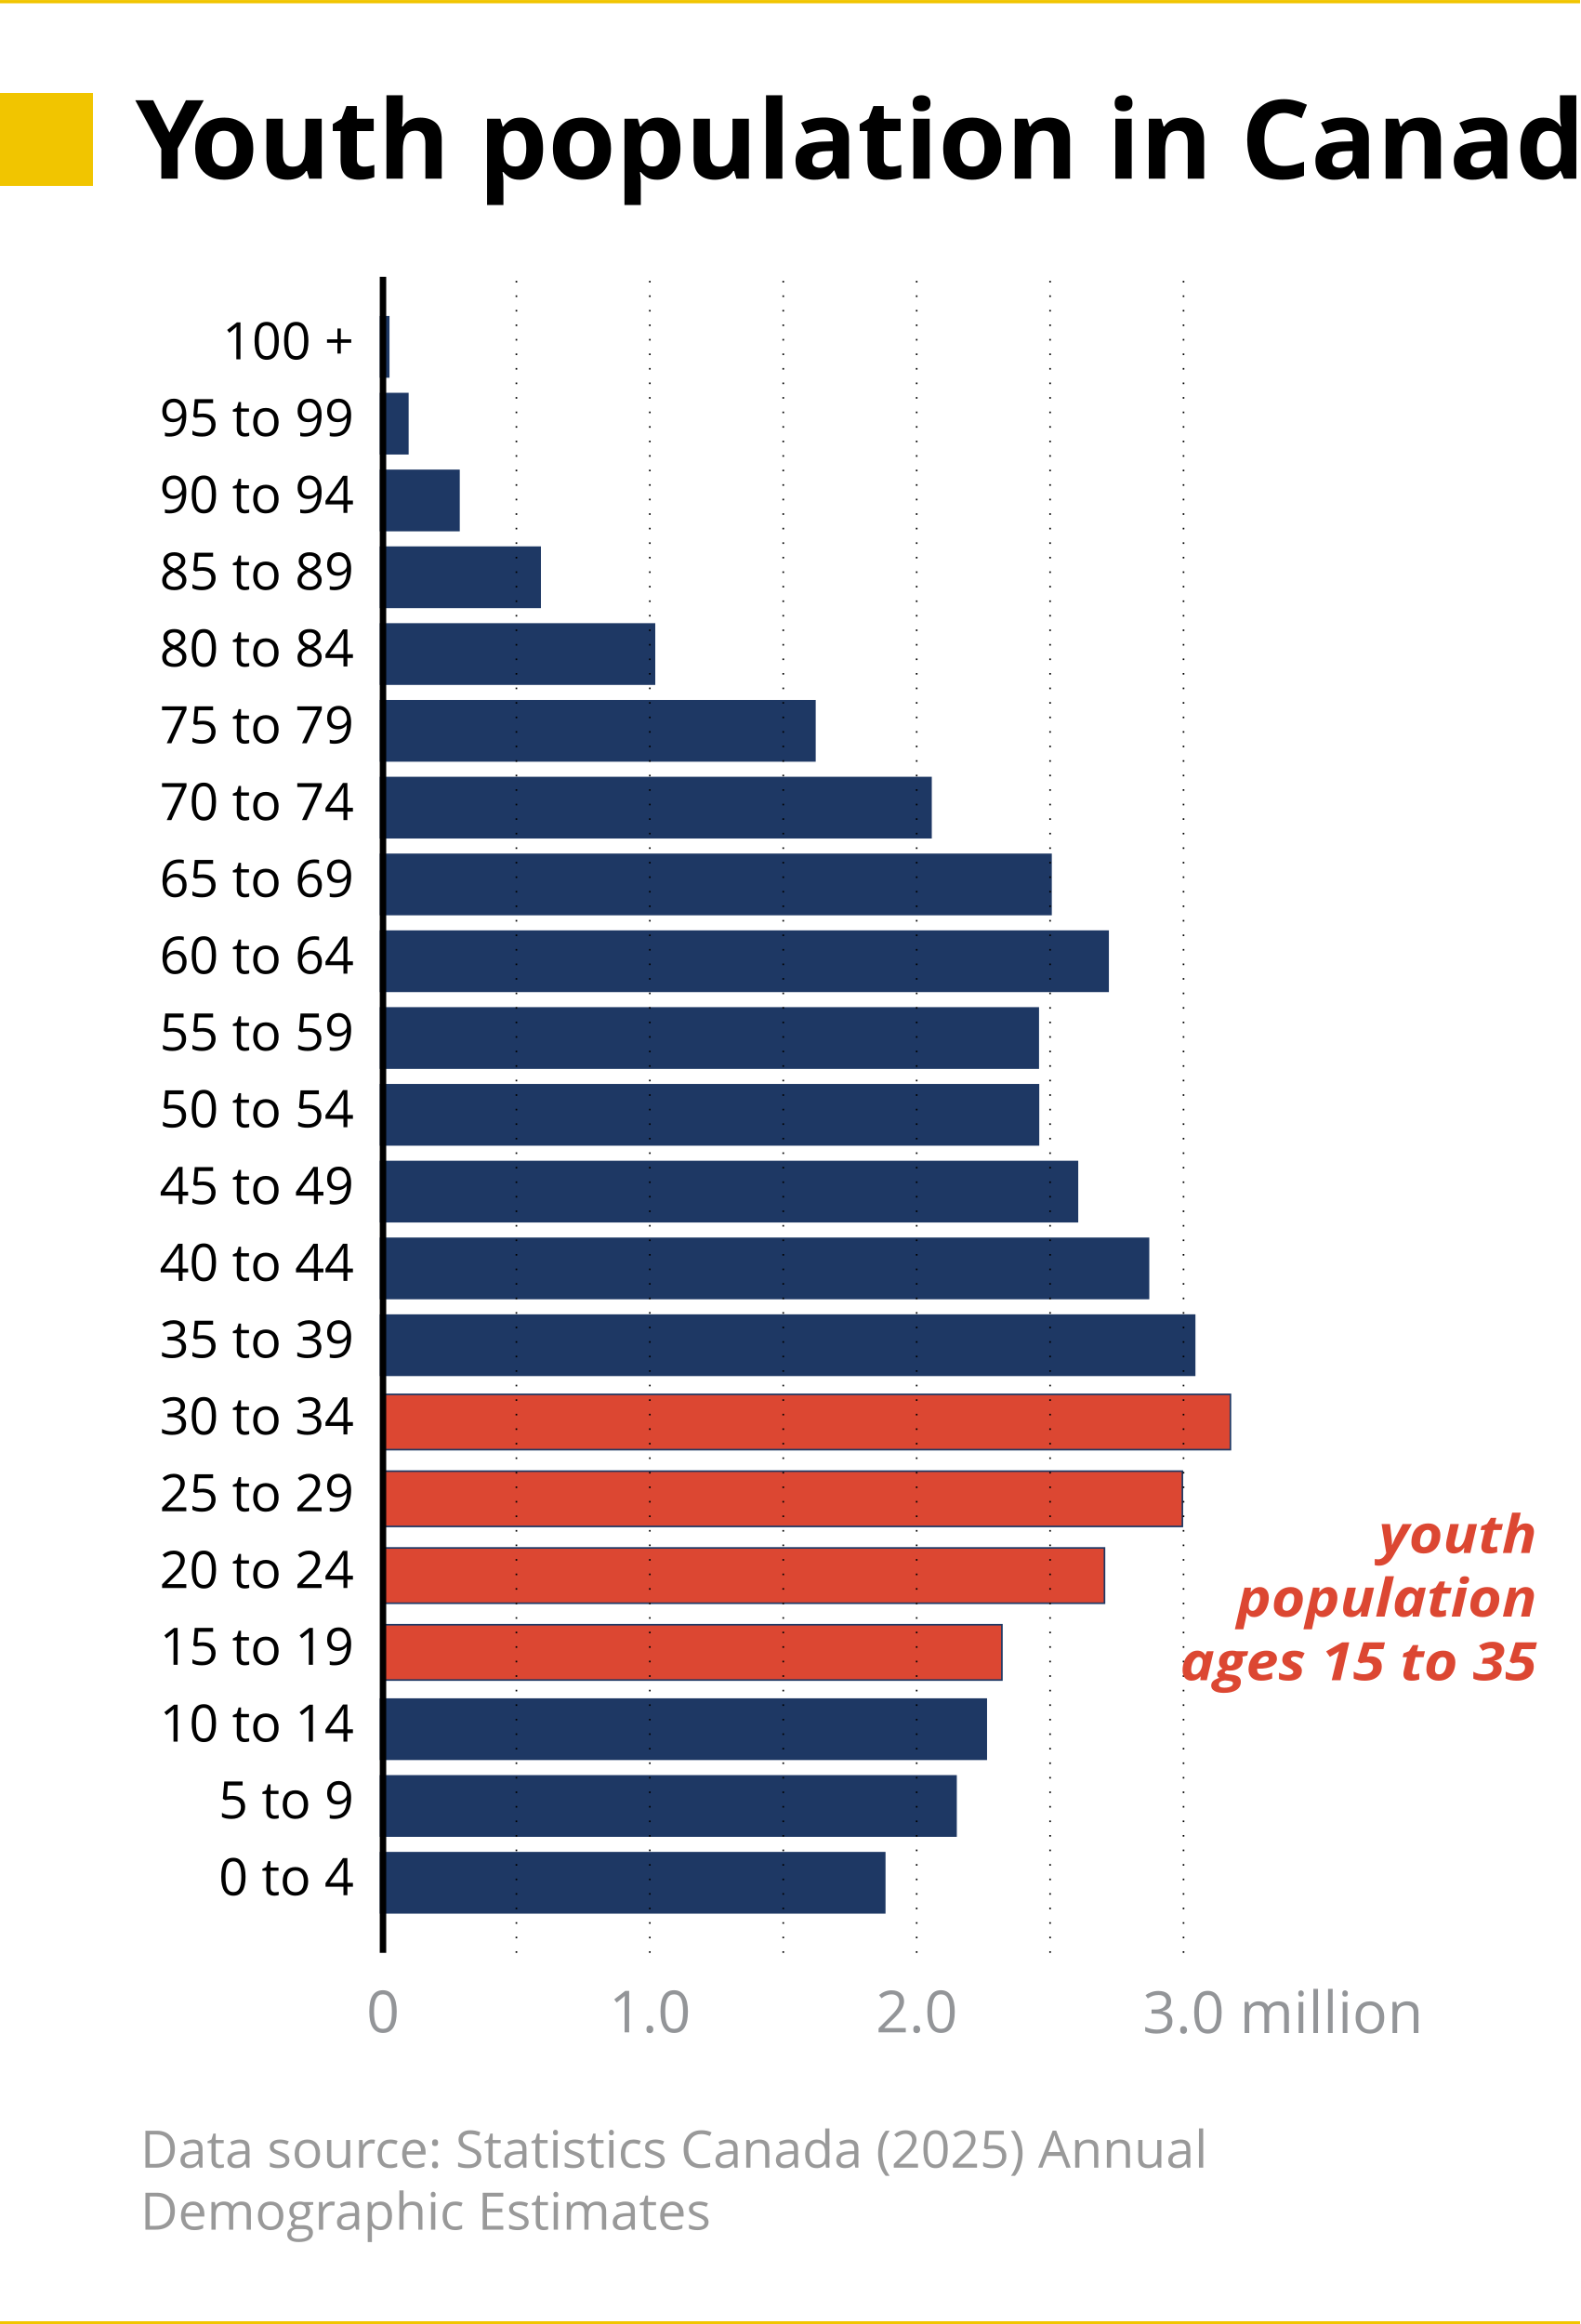
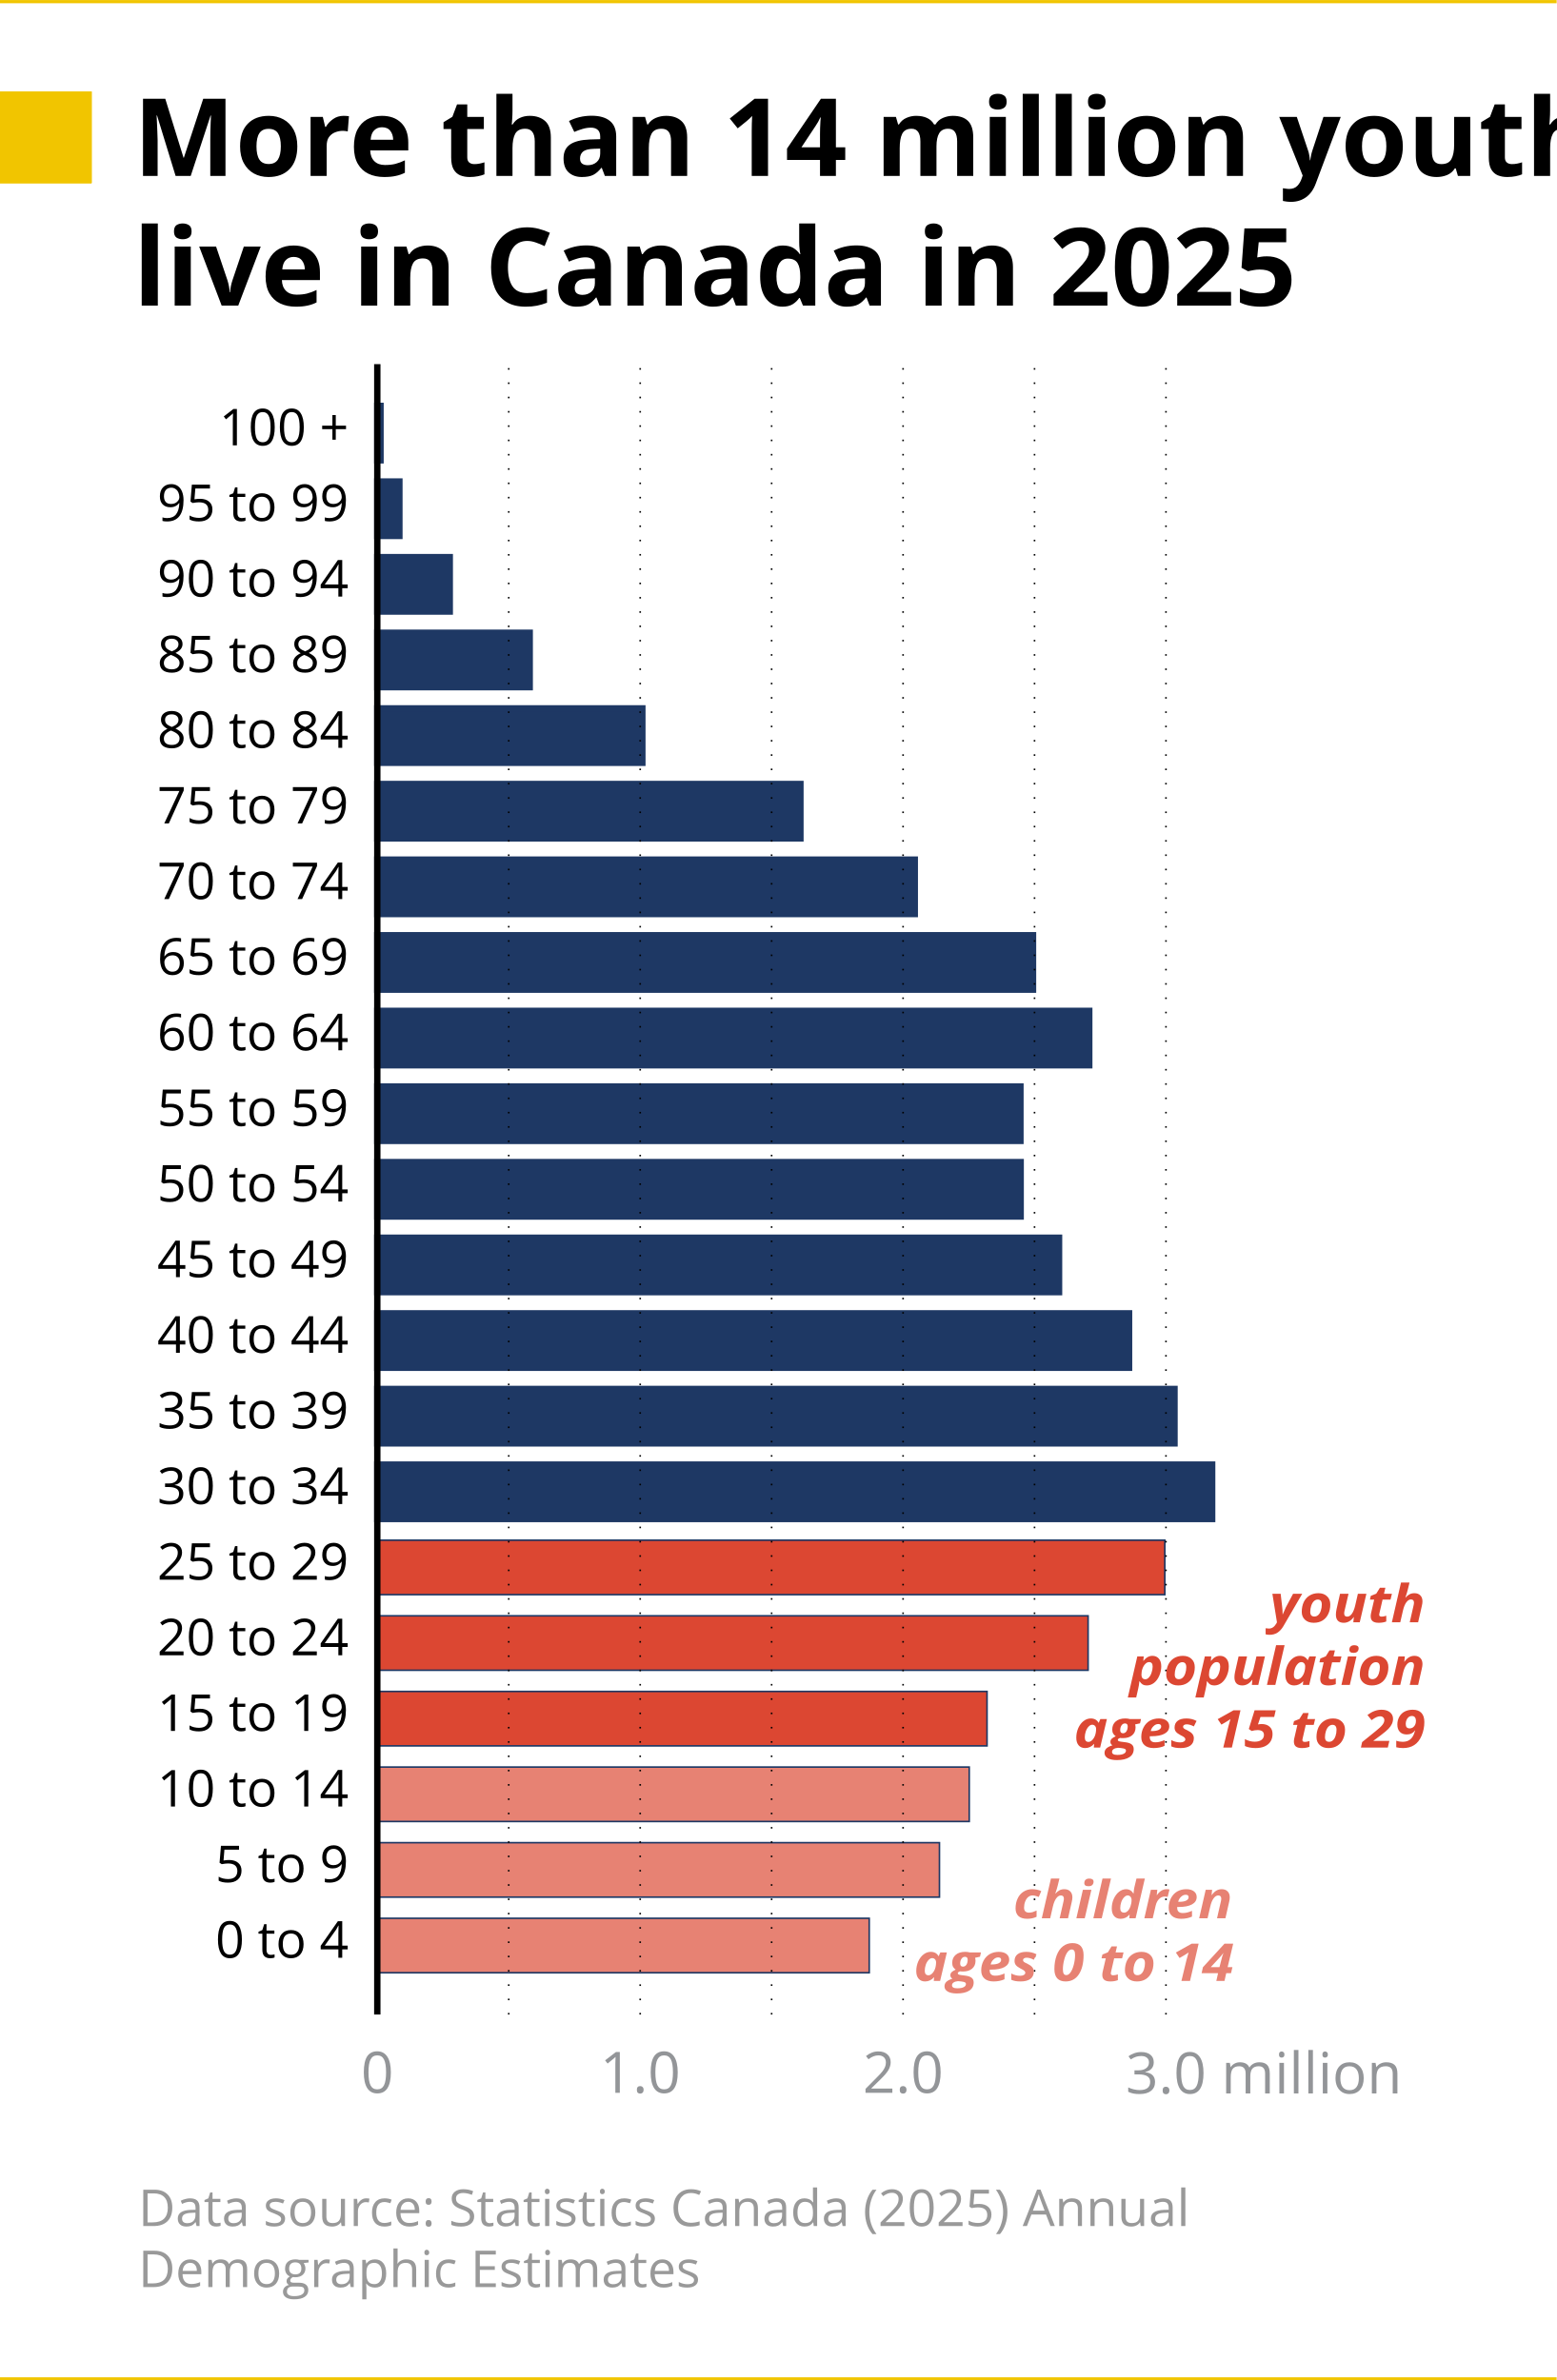
- <svg xmlns="http://www.w3.org/2000/svg" width="3.4in" height="5in" viewBox="0 0 244.8 360">
+ <svg xmlns="http://www.w3.org/2000/svg" width="3.4in" height="5.2in" viewBox="0 0 244.8 374.4">
  <g id="white">
-     <rect width="245.096" height="360" fill="#fff" />
+     <rect width="245.096" height="374.4" fill="#fff" />
  </g>
  <g id="Layer_1" data-name="Layer 1">
    <g>
-       <rect x="59.335" y="287.369" width="77.36" height="8.565" fill="#1e3864" stroke="#1e3864" stroke-miterlimit="10" />
-       <rect x="59.335" y="275.473" width="88.405" height="8.565" fill="#1e3864" stroke="#1e3864" stroke-miterlimit="10" />
-       <rect x="59.335" y="263.577" width="93.089" height="8.565" fill="#1e3864" stroke="#1e3864" stroke-miterlimit="10" />
-       <rect x="59.335" y="251.681" width="95.89" height="8.565" fill="#dc4732" stroke="#1e3864" stroke-miterlimit="10" stroke-width=".25" />
-       <rect x="59.335" y="239.785" width="111.782" height="8.565" fill="#dc4732" stroke="#1e3864" stroke-miterlimit="10" stroke-width=".25" />
-       <rect x="59.335" y="227.889" width="123.848" height="8.565" fill="#dc4732" stroke="#1e3864" stroke-miterlimit="10" stroke-width=".25" />
-       <rect x="59.335" y="215.993" width="131.293" height="8.565" fill="#dc4732" stroke="#1e3864" stroke-miterlimit="10" stroke-width=".25" />
-       <rect x="59.335" y="204.097" width="125.373" height="8.565" fill="#1e3864" stroke="#1e3864" stroke-miterlimit="10" />
-       <rect x="59.335" y="192.201" width="118.225" height="8.565" fill="#1e3864" stroke="#1e3864" stroke-miterlimit="10" />
-       <rect x="59.335" y="180.305" width="107.217" height="8.565" fill="#1e3864" stroke="#1e3864" stroke-miterlimit="10" />
-       <rect x="59.335" y="168.409" width="101.179" height="8.565" fill="#1e3864" stroke="#1e3864" stroke-miterlimit="10" />
-       <rect x="59.335" y="156.513" width="101.143" height="8.565" fill="#1e3864" stroke="#1e3864" stroke-miterlimit="10" />
-       <rect x="59.335" y="144.617" width="111.965" height="8.565" fill="#1e3864" stroke="#1e3864" stroke-miterlimit="10" />
-       <rect x="59.335" y="132.721" width="103.121" height="8.565" fill="#1e3864" stroke="#1e3864" stroke-miterlimit="10" />
-       <rect x="59.335" y="120.825" width="84.527" height="8.565" fill="#1e3864" stroke="#1e3864" stroke-miterlimit="10" />
-       <rect x="59.335" y="108.929" width="66.543" height="8.565" fill="#1e3864" stroke="#1e3864" stroke-miterlimit="10" />
-       <rect x="59.335" y="97.033" width="41.685" height="8.565" fill="#1e3864" stroke="#1e3864" stroke-miterlimit="10" />
-       <rect x="59.335" y="85.137" width="23.97" height="8.565" fill="#1e3864" stroke="#1e3864" stroke-miterlimit="10" />
-       <rect x="59.335" y="73.241" width="11.397" height="8.565" fill="#1e3864" stroke="#1e3864" stroke-miterlimit="10" />
-       <rect x="59.335" y="61.345" width="3.476" height="8.565" fill="#1e3864" stroke="#1e3864" stroke-miterlimit="10" />
-       <rect x="59.335" y="49.449" width=".508" height="8.565" fill="#1e3864" stroke="#1e3864" stroke-miterlimit="10" />
+       <rect x="59.335" y="301.769" width="77.36" height="8.565" fill="#e78273" stroke="#1e3864" stroke-miterlimit="10" stroke-width=".25" />
+       <rect x="59.335" y="289.873" width="88.405" height="8.565" fill="#e78273" stroke="#1e3864" stroke-miterlimit="10" stroke-width=".25" />
+       <rect x="59.335" y="277.977" width="93.089" height="8.565" fill="#e78273" stroke="#1e3864" stroke-miterlimit="10" stroke-width=".25" />
+       <rect x="59.335" y="266.081" width="95.89" height="8.565" fill="#dc4732" stroke="#1e3864" stroke-miterlimit="10" stroke-width=".25" />
+       <rect x="59.335" y="254.185" width="111.782" height="8.565" fill="#dc4732" stroke="#1e3864" stroke-miterlimit="10" stroke-width=".25" />
+       <rect x="59.335" y="242.289" width="123.848" height="8.565" fill="#dc4732" stroke="#1e3864" stroke-miterlimit="10" stroke-width=".25" />
+       <rect x="59.335" y="230.393" width="131.293" height="8.565" fill="#1e3864" stroke="#1e3864" stroke-miterlimit="10" />
+       <rect x="59.335" y="218.497" width="125.373" height="8.565" fill="#1e3864" stroke="#1e3864" stroke-miterlimit="10" />
+       <rect x="59.335" y="206.601" width="118.225" height="8.565" fill="#1e3864" stroke="#1e3864" stroke-miterlimit="10" />
+       <rect x="59.335" y="194.705" width="107.217" height="8.565" fill="#1e3864" stroke="#1e3864" stroke-miterlimit="10" />
+       <rect x="59.335" y="182.809" width="101.179" height="8.565" fill="#1e3864" stroke="#1e3864" stroke-miterlimit="10" />
+       <rect x="59.335" y="170.913" width="101.143" height="8.565" fill="#1e3864" stroke="#1e3864" stroke-miterlimit="10" />
+       <rect x="59.335" y="159.017" width="111.965" height="8.565" fill="#1e3864" stroke="#1e3864" stroke-miterlimit="10" />
+       <rect x="59.335" y="147.121" width="103.121" height="8.565" fill="#1e3864" stroke="#1e3864" stroke-miterlimit="10" />
+       <rect x="59.335" y="135.225" width="84.527" height="8.565" fill="#1e3864" stroke="#1e3864" stroke-miterlimit="10" />
+       <rect x="59.335" y="123.329" width="66.543" height="8.565" fill="#1e3864" stroke="#1e3864" stroke-miterlimit="10" />
+       <rect x="59.335" y="111.433" width="41.685" height="8.565" fill="#1e3864" stroke="#1e3864" stroke-miterlimit="10" />
+       <rect x="59.335" y="99.537" width="23.97" height="8.565" fill="#1e3864" stroke="#1e3864" stroke-miterlimit="10" />
+       <rect x="59.335" y="87.641" width="11.397" height="8.565" fill="#1e3864" stroke="#1e3864" stroke-miterlimit="10" />
+       <rect x="59.335" y="75.745" width="3.476" height="8.565" fill="#1e3864" stroke="#1e3864" stroke-miterlimit="10" />
+       <rect x="59.335" y="63.849" width=".508" height="8.565" fill="#1e3864" stroke="#1e3864" stroke-miterlimit="10" />
    </g>
-     <text transform="translate(33.872 293.576)" font-family="OpenSans, 'Open Sans'" font-size="8">
+     <text transform="translate(33.872 307.976)" font-family="OpenSans, 'Open Sans'" font-size="8">
      <tspan x="0" y="0">0 to 4</tspan>
    </text>
-     <text transform="translate(33.872 281.681)" font-family="OpenSans, 'Open Sans'" font-size="8">
+     <text transform="translate(33.872 296.081)" font-family="OpenSans, 'Open Sans'" font-size="8">
      <tspan x="0" y="0">5 to 9</tspan>
    </text>
-     <text transform="translate(24.723 269.784)" font-family="OpenSans, 'Open Sans'" font-size="8">
+     <text transform="translate(24.723 284.184)" font-family="OpenSans, 'Open Sans'" font-size="8">
      <tspan x="0" y="0">10 to 14</tspan>
    </text>
-     <text transform="translate(24.723 257.889)" font-family="OpenSans, 'Open Sans'" font-size="8">
+     <text transform="translate(24.723 272.289)" font-family="OpenSans, 'Open Sans'" font-size="8">
      <tspan x="0" y="0">15 to 19</tspan>
    </text>
-     <text transform="translate(24.723 245.993)" font-family="OpenSans, 'Open Sans'" font-size="8">
+     <text transform="translate(24.723 260.393)" font-family="OpenSans, 'Open Sans'" font-size="8">
      <tspan x="0" y="0">20 to 24</tspan>
    </text>
-     <text transform="translate(24.723 234.097)" font-family="OpenSans, 'Open Sans'" font-size="8">
+     <text transform="translate(24.723 248.497)" font-family="OpenSans, 'Open Sans'" font-size="8">
      <tspan x="0" y="0">25 to 29</tspan>
    </text>
-     <text transform="translate(24.723 222.2)" font-family="OpenSans, 'Open Sans'" font-size="8">
+     <text transform="translate(24.723 236.6)" font-family="OpenSans, 'Open Sans'" font-size="8">
      <tspan x="0" y="0">30 to 34</tspan>
    </text>
-     <text transform="translate(24.723 210.305)" font-family="OpenSans, 'Open Sans'" font-size="8">
+     <text transform="translate(24.723 224.705)" font-family="OpenSans, 'Open Sans'" font-size="8">
      <tspan x="0" y="0">35 to 39</tspan>
    </text>
-     <text transform="translate(24.723 198.409)" font-family="OpenSans, 'Open Sans'" font-size="8">
+     <text transform="translate(24.723 212.809)" font-family="OpenSans, 'Open Sans'" font-size="8">
      <tspan x="0" y="0">40 to 44</tspan>
    </text>
-     <text transform="translate(24.723 186.513)" font-family="OpenSans, 'Open Sans'" font-size="8">
+     <text transform="translate(24.723 200.913)" font-family="OpenSans, 'Open Sans'" font-size="8">
      <tspan x="0" y="0">45 to 49</tspan>
    </text>
-     <text transform="translate(24.723 174.617)" font-family="OpenSans, 'Open Sans'" font-size="8">
+     <text transform="translate(24.723 189.017)" font-family="OpenSans, 'Open Sans'" font-size="8">
      <tspan x="0" y="0">50 to 54</tspan>
    </text>
-     <text transform="translate(24.723 162.721)" font-family="OpenSans, 'Open Sans'" font-size="8">
+     <text transform="translate(24.723 177.121)" font-family="OpenSans, 'Open Sans'" font-size="8">
      <tspan x="0" y="0">55 to 59</tspan>
    </text>
-     <text transform="translate(24.723 150.825)" font-family="OpenSans, 'Open Sans'" font-size="8">
+     <text transform="translate(24.723 165.225)" font-family="OpenSans, 'Open Sans'" font-size="8">
      <tspan x="0" y="0">60 to 64</tspan>
    </text>
-     <text transform="translate(24.723 138.929)" font-family="OpenSans, 'Open Sans'" font-size="8">
+     <text transform="translate(24.723 153.329)" font-family="OpenSans, 'Open Sans'" font-size="8">
      <tspan x="0" y="0">65 to 69</tspan>
    </text>
-     <text transform="translate(24.723 127.032)" font-family="OpenSans, 'Open Sans'" font-size="8">
+     <text transform="translate(24.723 141.432)" font-family="OpenSans, 'Open Sans'" font-size="8">
      <tspan x="0" y="0">70 to 74</tspan>
    </text>
-     <text transform="translate(24.723 115.137)" font-family="OpenSans, 'Open Sans'" font-size="8">
+     <text transform="translate(24.723 129.537)" font-family="OpenSans, 'Open Sans'" font-size="8">
      <tspan x="0" y="0">75 to 79</tspan>
    </text>
-     <text transform="translate(24.723 103.24)" font-family="OpenSans, 'Open Sans'" font-size="8">
+     <text transform="translate(24.723 117.64)" font-family="OpenSans, 'Open Sans'" font-size="8">
      <tspan x="0" y="0">80 to 84</tspan>
    </text>
-     <text transform="translate(24.723 91.344)" font-family="OpenSans, 'Open Sans'" font-size="8">
+     <text transform="translate(24.723 105.744)" font-family="OpenSans, 'Open Sans'" font-size="8">
      <tspan x="0" y="0">85 to 89</tspan>
    </text>
-     <text transform="translate(24.723 79.449)" font-family="OpenSans, 'Open Sans'" font-size="8">
+     <text transform="translate(24.723 93.849)" font-family="OpenSans, 'Open Sans'" font-size="8">
      <tspan x="0" y="0">90 to 94</tspan>
    </text>
-     <text transform="translate(24.723 67.553)" font-family="OpenSans, 'Open Sans'" font-size="8">
+     <text transform="translate(24.723 81.953)" font-family="OpenSans, 'Open Sans'" font-size="8">
      <tspan x="0" y="0">95 to 99</tspan>
    </text>
-     <text transform="translate(34.458 55.657)" font-family="OpenSans, 'Open Sans'" font-size="8">
+     <text transform="translate(34.458 70.057)" font-family="OpenSans, 'Open Sans'" font-size="8">
      <tspan x="0" y="0">100 +</tspan>
    </text>
-     <text transform="translate(135.677 314.825)" fill="#939598" font-family="OpenSans, 'Open Sans'" font-size="9">
+     <text transform="translate(135.677 329.225)" fill="#939598" font-family="OpenSans, 'Open Sans'" font-size="9">
      <tspan x="0" y="0">2.0</tspan>
    </text>
-     <text transform="translate(94.334 314.825)" fill="#939598" font-family="OpenSans, 'Open Sans'" font-size="9">
+     <text transform="translate(94.334 329.225)" fill="#939598" font-family="OpenSans, 'Open Sans'" font-size="9">
      <tspan x="0" y="0">1.0</tspan>
    </text>
-     <text transform="translate(56.762 314.825)" fill="#939598" font-family="OpenSans, 'Open Sans'" font-size="9">
+     <text transform="translate(56.762 329.225)" fill="#939598" font-family="OpenSans, 'Open Sans'" font-size="9">
      <tspan x="0" y="0">0</tspan>
    </text>
    <g>
-       <line x1="80.006" y1="302.506" x2="80.006" y2="42.884" fill="none" stroke="#000" stroke-dasharray=".25 2" stroke-miterlimit="10" stroke-width=".25" />
-       <line x1="100.677" y1="302.505" x2="100.678" y2="42.884" fill="none" stroke="#000" stroke-dasharray=".25 2" stroke-miterlimit="10" stroke-width=".25" />
-       <line x1="121.349" y1="302.505" x2="121.349" y2="42.884" fill="none" stroke="#000" stroke-dasharray=".25 2" stroke-miterlimit="10" stroke-width=".25" />
-       <line x1="142.02" y1="302.505" x2="142.02" y2="42.884" fill="none" stroke="#000" stroke-dasharray=".25 2" stroke-miterlimit="10" stroke-width=".25" />
-       <line x1="162.692" y1="302.505" x2="162.692" y2="42.883" fill="none" stroke="#000" stroke-dasharray=".25 2" stroke-miterlimit="10" stroke-width=".25" />
-       <line x1="183.363" y1="302.505" x2="183.363" y2="42.883" fill="none" stroke="#000" stroke-dasharray=".25 2" stroke-miterlimit="10" stroke-width=".25" />
+       <line x1="80.006" y1="316.906" x2="80.006" y2="57.284" fill="none" stroke="#000" stroke-dasharray=".25 2" stroke-miterlimit="10" stroke-width=".25" />
+       <line x1="100.677" y1="316.905" x2="100.678" y2="57.284" fill="none" stroke="#000" stroke-dasharray=".25 2" stroke-miterlimit="10" stroke-width=".25" />
+       <line x1="121.349" y1="316.905" x2="121.349" y2="57.284" fill="none" stroke="#000" stroke-dasharray=".25 2" stroke-miterlimit="10" stroke-width=".25" />
+       <line x1="142.02" y1="316.905" x2="142.02" y2="57.284" fill="none" stroke="#000" stroke-dasharray=".25 2" stroke-miterlimit="10" stroke-width=".25" />
+       <line x1="162.692" y1="316.905" x2="162.692" y2="57.283" fill="none" stroke="#000" stroke-dasharray=".25 2" stroke-miterlimit="10" stroke-width=".25" />
+       <line x1="183.363" y1="316.905" x2="183.363" y2="57.283" fill="none" stroke="#000" stroke-dasharray=".25 2" stroke-miterlimit="10" stroke-width=".25" />
    </g>
    <rect id="rect75" y="14.4" width="14.4" height="14.4" fill="#f1c500" />
    <rect id="rect72" y="14.4" width="14.4" height="14.4" fill="#f1c500" />
    <text transform="translate(20.96 27.675)" font-family="TradeGothicLT-Bold, 'TradeGothic LT Bold'" font-size="17" font-weight="700">
-       <tspan x="0" y="0" letter-spacing="-.055em">Y</tspan>
-       <tspan x="8.517" y="0">outh population in Canada</tspan>
+       <tspan x="0" y="0">More than 14 million youth</tspan>
+       <tspan x="0" y="20.4">live in Canada in 2025</tspan>
    </text>
    <rect id="rect75-2" data-name="rect75" y="14.4" width="14.4" height="14.4" fill="#f1c500" />
    <rect id="rect72-2" data-name="rect72" y="14.4" width="14.4" height="14.4" fill="#f1c500" />
-     <text transform="translate(177.02 314.924)" fill="#939598" font-family="OpenSans, 'Open Sans'" font-size="9">
+     <text transform="translate(177.02 329.324)" fill="#939598" font-family="OpenSans, 'Open Sans'" font-size="9">
      <tspan x="0" y="0">3.0 million</tspan>
    </text>
-     <line x1="59.335" y1="302.506" x2="59.335" y2="42.884" fill="none" stroke="#000" stroke-miterlimit="10" />
+     <line x1="59.335" y1="316.906" x2="59.335" y2="57.284" fill="none" stroke="#000" stroke-miterlimit="10" />
    <g id="text64" isolation="isolate">
-       <text transform="translate(21.751 335.783)" fill="#999" font-family="OpenSans, 'Open Sans'" font-size="8" isolation="isolate">
+       <text transform="translate(21.751 350.183)" fill="#999" font-family="OpenSans, 'Open Sans'" font-size="8" isolation="isolate">
        <tspan x="0" y="0">Data source: Statistics Canada (2025) Annual </tspan>
        <tspan x="0" y="9.6">Demographic Estimates</tspan>
      </text>
    </g>
-     <path id="path37" d="M0,359.824h244.8" fill="none" stroke="#f1c500" stroke-miterlimit="2.25" stroke-width=".5" />
+     <path id="path37" d="M0,374.224h244.8" fill="none" stroke="#f1c500" stroke-miterlimit="2.25" stroke-width=".5" />
    <path id="path37-2" data-name="path37" d="M0,.258h244.8" fill="none" stroke="#f1c500" stroke-miterlimit="2.25" stroke-width=".5" />
-     <text transform="translate(213.606 240.564) scale(1.096 1)" fill="#dc4732" font-family="OpenSans-BoldItalic, 'Open Sans'" font-size="8.212" font-style="italic" font-weight="700">
+     <text transform="translate(199.653 255.204) scale(1.096 1)" fill="#dc4732" font-family="OpenSans-BoldItalic, 'Open Sans'" font-size="8.212" font-style="italic" font-weight="700">
      <tspan x="0" y="0">youth</tspan>
      <tspan x="-20.072" y="9.854">population</tspan>
-       <tspan x="-28.091" y="19.708">ages 15 to 35</tspan>
+       <tspan x="-28.091" y="19.708">ages 15 to 29</tspan>
+     </text>
+     <text transform="translate(159.317 301.769) scale(1.096 1)" fill="#e78273" font-family="OpenSans-BoldItalic, 'Open Sans'" font-size="8.212" font-style="italic" font-weight="700">
+       <tspan x="0" y="0">children</tspan>
+       <tspan x="-14.25" y="9.854">ages 0 to 14</tspan>
    </text>
  </g>
</svg>
